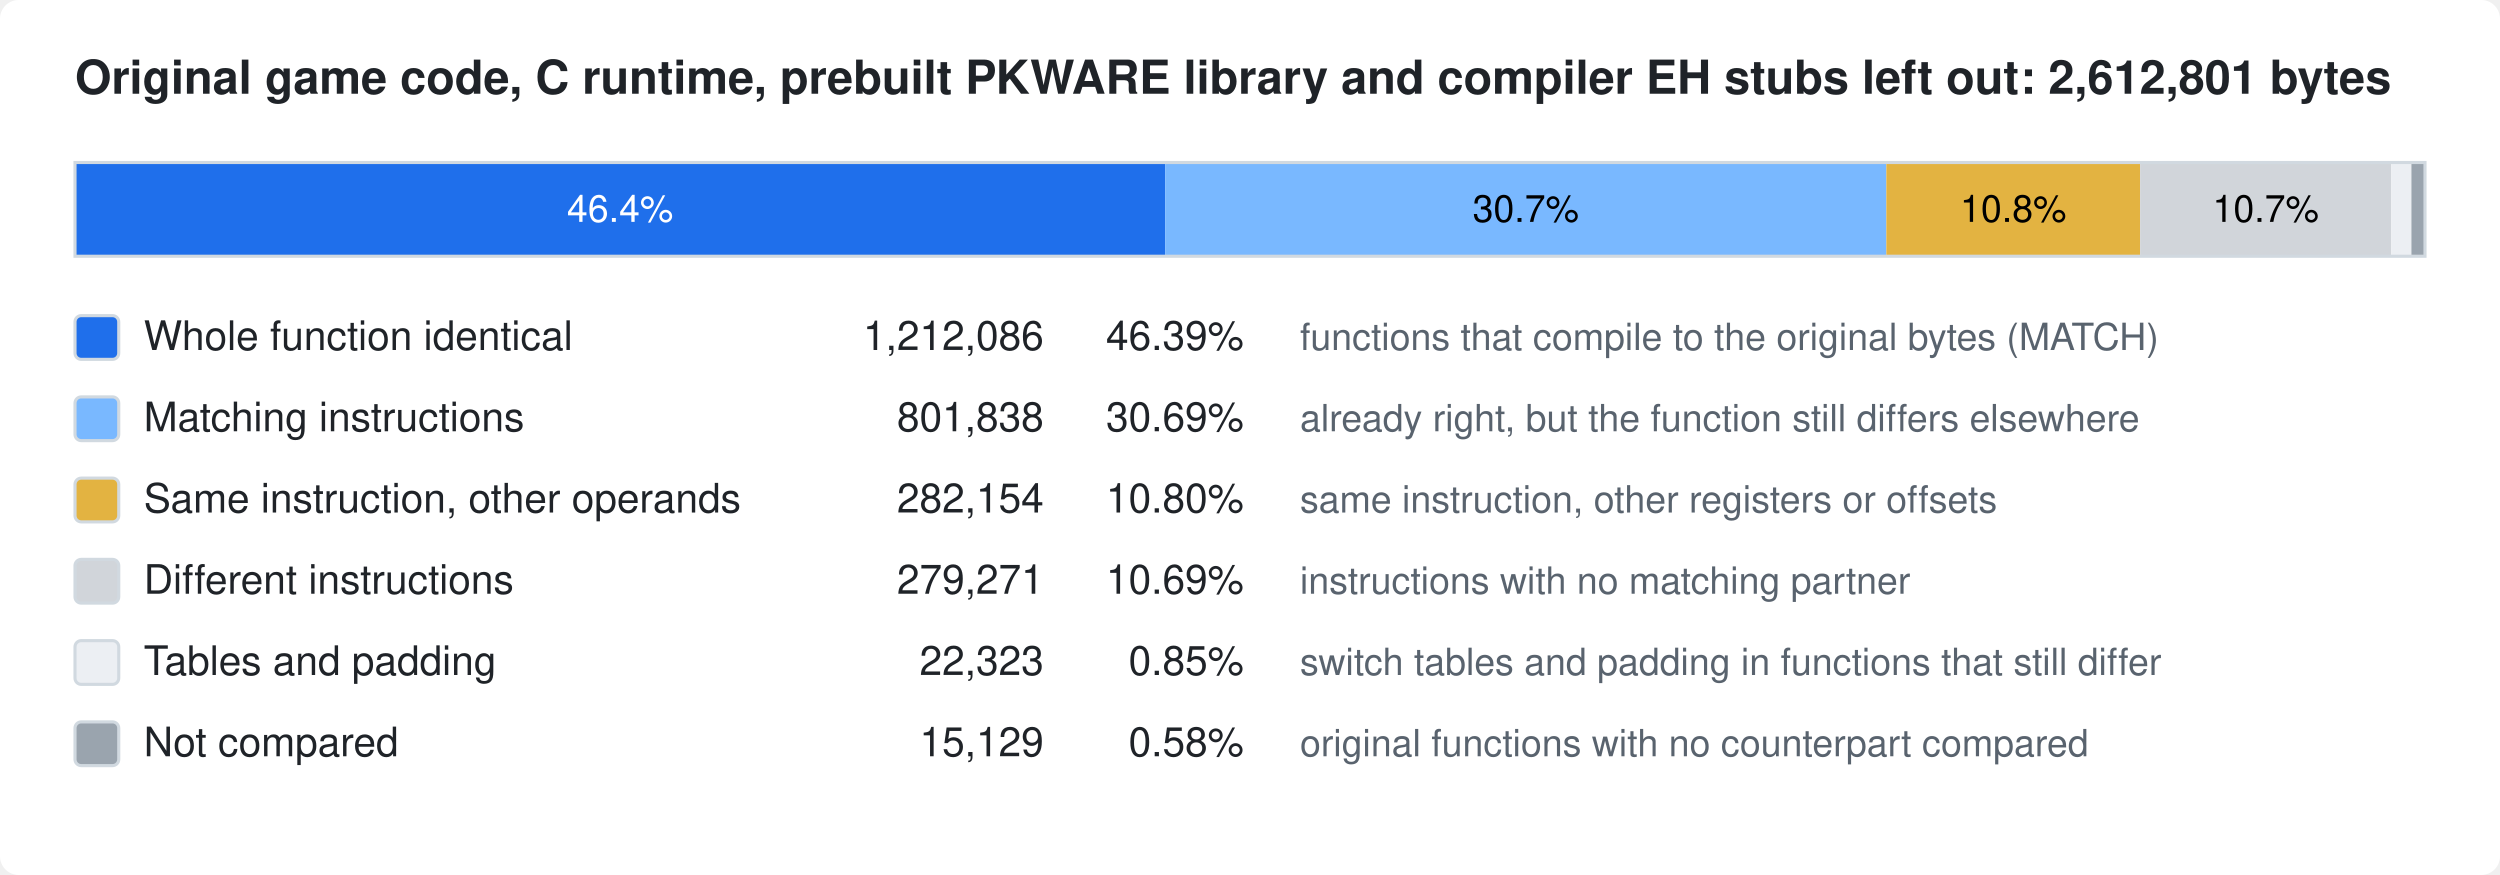
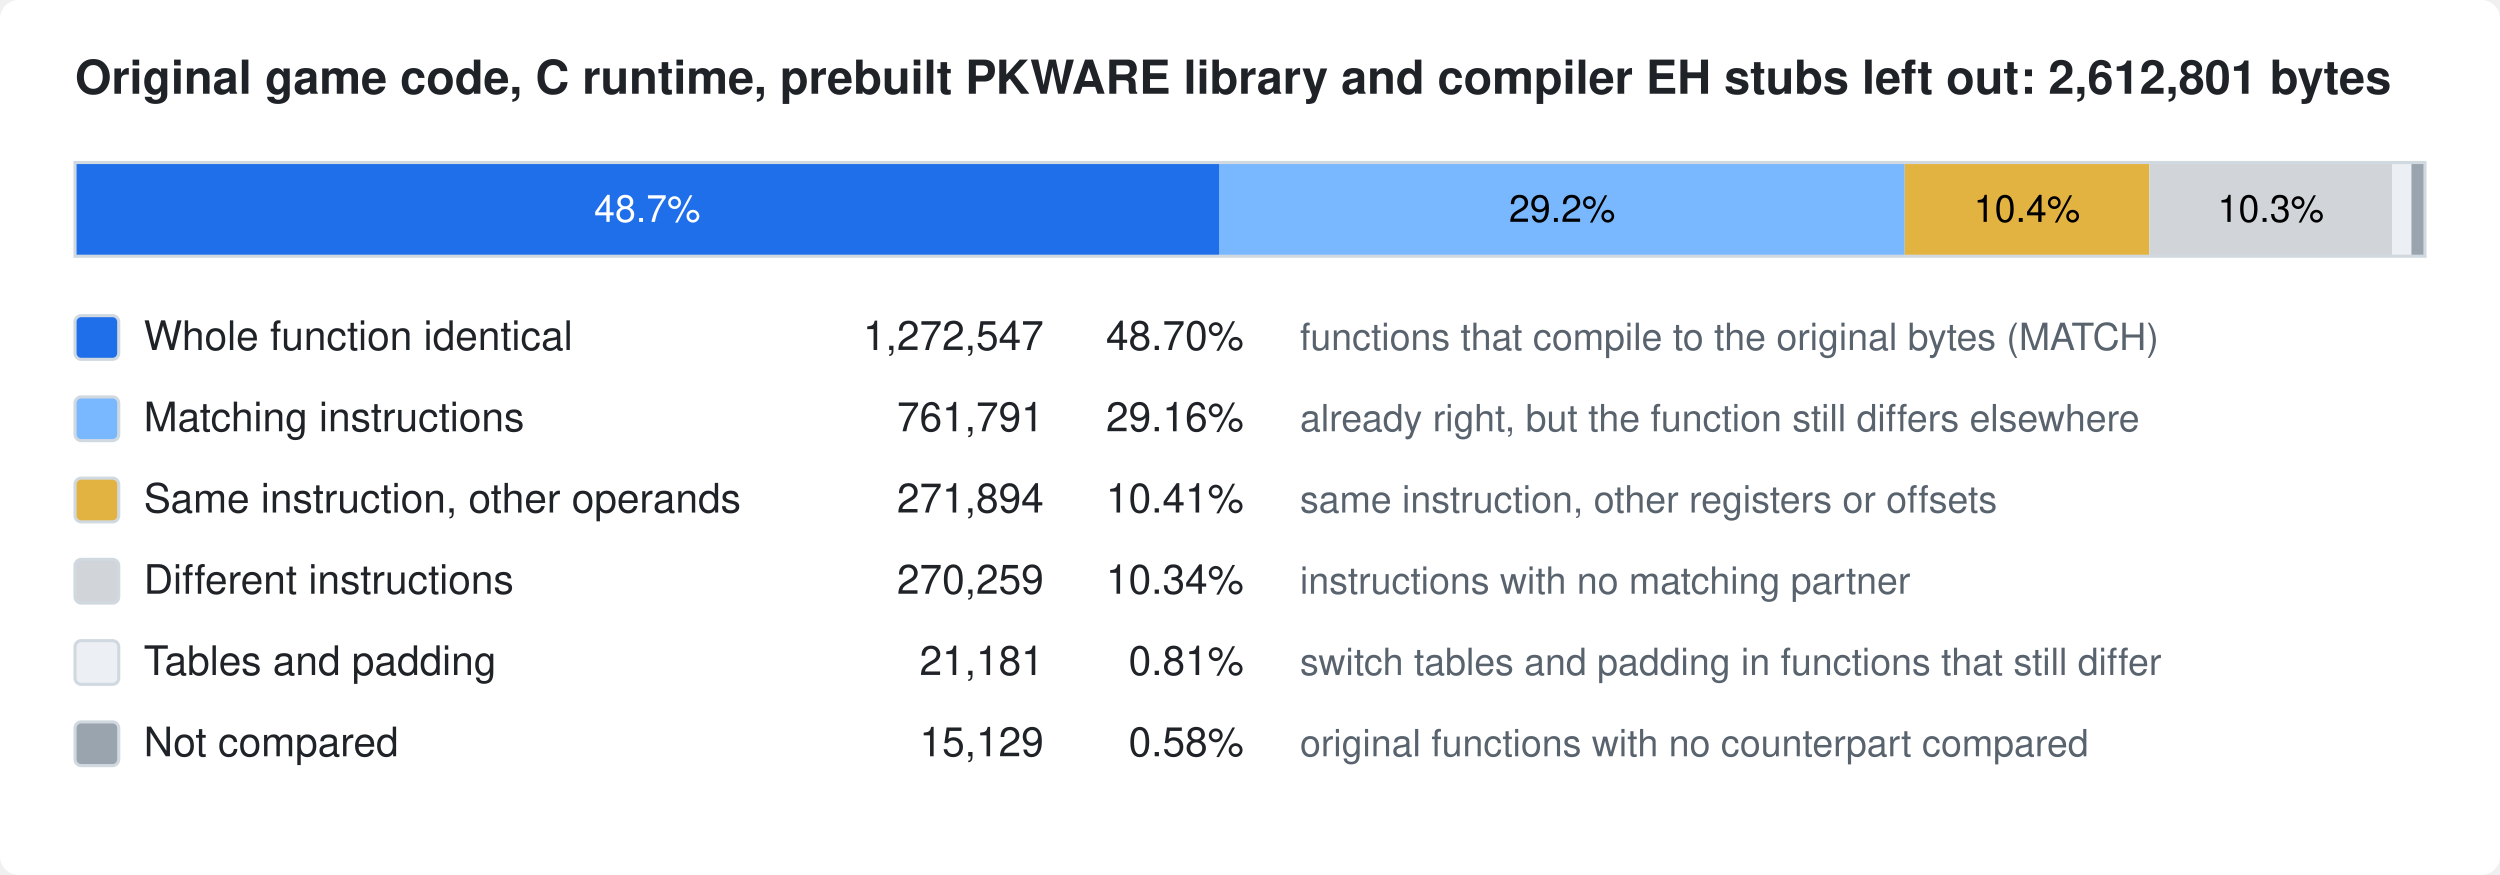
<svg xmlns="http://www.w3.org/2000/svg" width="800" height="280" viewBox="0 0 800 280" font-family="system-ui, -apple-system, Segoe UI, Helvetica, Arial, sans-serif">
  <rect width="800" height="280" rx="6" fill="#ffffff" />
  <text x="24" y="30" font-size="15" font-weight="600" fill="#1f2328">Original game code, C runtime, prebuilt PKWARE library and compiler EH stubs left out: 2,612,801 bytes</text>
-   <rect x="24.00" y="52" width="348.85" height="30" fill="#1f6feb" />
-   <text x="198.43" y="71" font-size="12" text-anchor="middle" fill="#ffffff">46.4%</text>
-   <rect x="372.85" y="52" width="230.78" height="30" fill="#79b8ff" />
-   <text x="488.24" y="71" font-size="12" text-anchor="middle" fill="#000000">30.7%</text>
-   <rect x="603.63" y="52" width="81.21" height="30" fill="#e3b341" />
-   <text x="644.24" y="71" font-size="12" text-anchor="middle" fill="#000000">10.8%</text>
-   <rect x="684.84" y="52" width="80.38" height="30" fill="#d1d5da" />
-   <text x="725.03" y="71" font-size="12" text-anchor="middle" fill="#000000">10.7%</text>
-   <rect x="765.22" y="52" width="6.42" height="30" fill="#eceff3" />
+   <rect x="24.00" y="52" width="366.26" height="30" fill="#1f6feb" />
+   <text x="207.13" y="71" font-size="12" text-anchor="middle" fill="#ffffff">48.7%</text>
+   <rect x="390.26" y="52" width="219.25" height="30" fill="#79b8ff" />
+   <text x="499.88" y="71" font-size="12" text-anchor="middle" fill="#000000">29.2%</text>
+   <rect x="609.51" y="52" width="78.25" height="30" fill="#e3b341" />
+   <text x="648.64" y="71" font-size="12" text-anchor="middle" fill="#000000">10.4%</text>
+   <rect x="687.77" y="52" width="77.78" height="30" fill="#d1d5da" />
+   <text x="726.66" y="71" font-size="12" text-anchor="middle" fill="#000000">10.3%</text>
+   <rect x="765.55" y="52" width="6.10" height="30" fill="#eceff3" />
  <rect x="771.65" y="52" width="4.35" height="30" fill="#9aa4ae" />
  <rect x="24" y="52" width="752" height="30" fill="none" stroke="#d1d9e0" />
  <rect x="24" y="101" width="14" height="14" rx="2" fill="#1f6feb" stroke="#d1d9e0" />
  <text x="46" y="112" font-size="13" fill="#1f2328">Whole function identical</text>
-   <text x="334" y="112" font-size="13" text-anchor="end" fill="#1f2328">1,212,086</text>
-   <text x="398" y="112" font-size="13" text-anchor="end" fill="#1f2328">46.39%</text>
+   <text x="334" y="112" font-size="13" text-anchor="end" fill="#1f2328">1,272,547</text>
+   <text x="398" y="112" font-size="13" text-anchor="end" fill="#1f2328">48.70%</text>
  <text x="416" y="112" font-size="12" fill="#59636e">functions that compile to the original bytes (MATCH)</text>
  <rect x="24" y="127" width="14" height="14" rx="2" fill="#79b8ff" stroke="#d1d9e0" />
  <text x="46" y="138" font-size="13" fill="#1f2328">Matching instructions</text>
-   <text x="334" y="138" font-size="13" text-anchor="end" fill="#1f2328">801,838</text>
-   <text x="398" y="138" font-size="13" text-anchor="end" fill="#1f2328">30.69%</text>
+   <text x="334" y="138" font-size="13" text-anchor="end" fill="#1f2328">761,791</text>
+   <text x="398" y="138" font-size="13" text-anchor="end" fill="#1f2328">29.16%</text>
  <text x="416" y="138" font-size="12" fill="#59636e">already right, but the function still differs elsewhere</text>
  <rect x="24" y="153" width="14" height="14" rx="2" fill="#e3b341" stroke="#d1d9e0" />
  <text x="46" y="164" font-size="13" fill="#1f2328">Same instruction, other operands</text>
-   <text x="334" y="164" font-size="13" text-anchor="end" fill="#1f2328">282,154</text>
-   <text x="398" y="164" font-size="13" text-anchor="end" fill="#1f2328">10.80%</text>
+   <text x="334" y="164" font-size="13" text-anchor="end" fill="#1f2328">271,894</text>
+   <text x="398" y="164" font-size="13" text-anchor="end" fill="#1f2328">10.41%</text>
  <text x="416" y="164" font-size="12" fill="#59636e">same instruction, other registers or offsets</text>
  <rect x="24" y="179" width="14" height="14" rx="2" fill="#d1d5da" stroke="#d1d9e0" />
  <text x="46" y="190" font-size="13" fill="#1f2328">Different instructions</text>
-   <text x="334" y="190" font-size="13" text-anchor="end" fill="#1f2328">279,271</text>
-   <text x="398" y="190" font-size="13" text-anchor="end" fill="#1f2328">10.69%</text>
+   <text x="334" y="190" font-size="13" text-anchor="end" fill="#1f2328">270,259</text>
+   <text x="398" y="190" font-size="13" text-anchor="end" fill="#1f2328">10.34%</text>
  <text x="416" y="190" font-size="12" fill="#59636e">instructions with no matching partner</text>
  <rect x="24" y="205" width="14" height="14" rx="2" fill="#eceff3" stroke="#d1d9e0" />
  <text x="46" y="216" font-size="13" fill="#1f2328">Tables and padding</text>
-   <text x="334" y="216" font-size="13" text-anchor="end" fill="#1f2328">22,323</text>
-   <text x="398" y="216" font-size="13" text-anchor="end" fill="#1f2328">0.85%</text>
+   <text x="334" y="216" font-size="13" text-anchor="end" fill="#1f2328">21,181</text>
+   <text x="398" y="216" font-size="13" text-anchor="end" fill="#1f2328">0.81%</text>
  <text x="416" y="216" font-size="12" fill="#59636e">switch tables and padding in functions that still differ</text>
  <rect x="24" y="231" width="14" height="14" rx="2" fill="#9aa4ae" stroke="#d1d9e0" />
  <text x="46" y="242" font-size="13" fill="#1f2328">Not compared</text>
  <text x="334" y="242" font-size="13" text-anchor="end" fill="#1f2328">15,129</text>
  <text x="398" y="242" font-size="13" text-anchor="end" fill="#1f2328">0.58%</text>
  <text x="416" y="242" font-size="12" fill="#59636e">original functions with no counterpart compared</text>
</svg>
